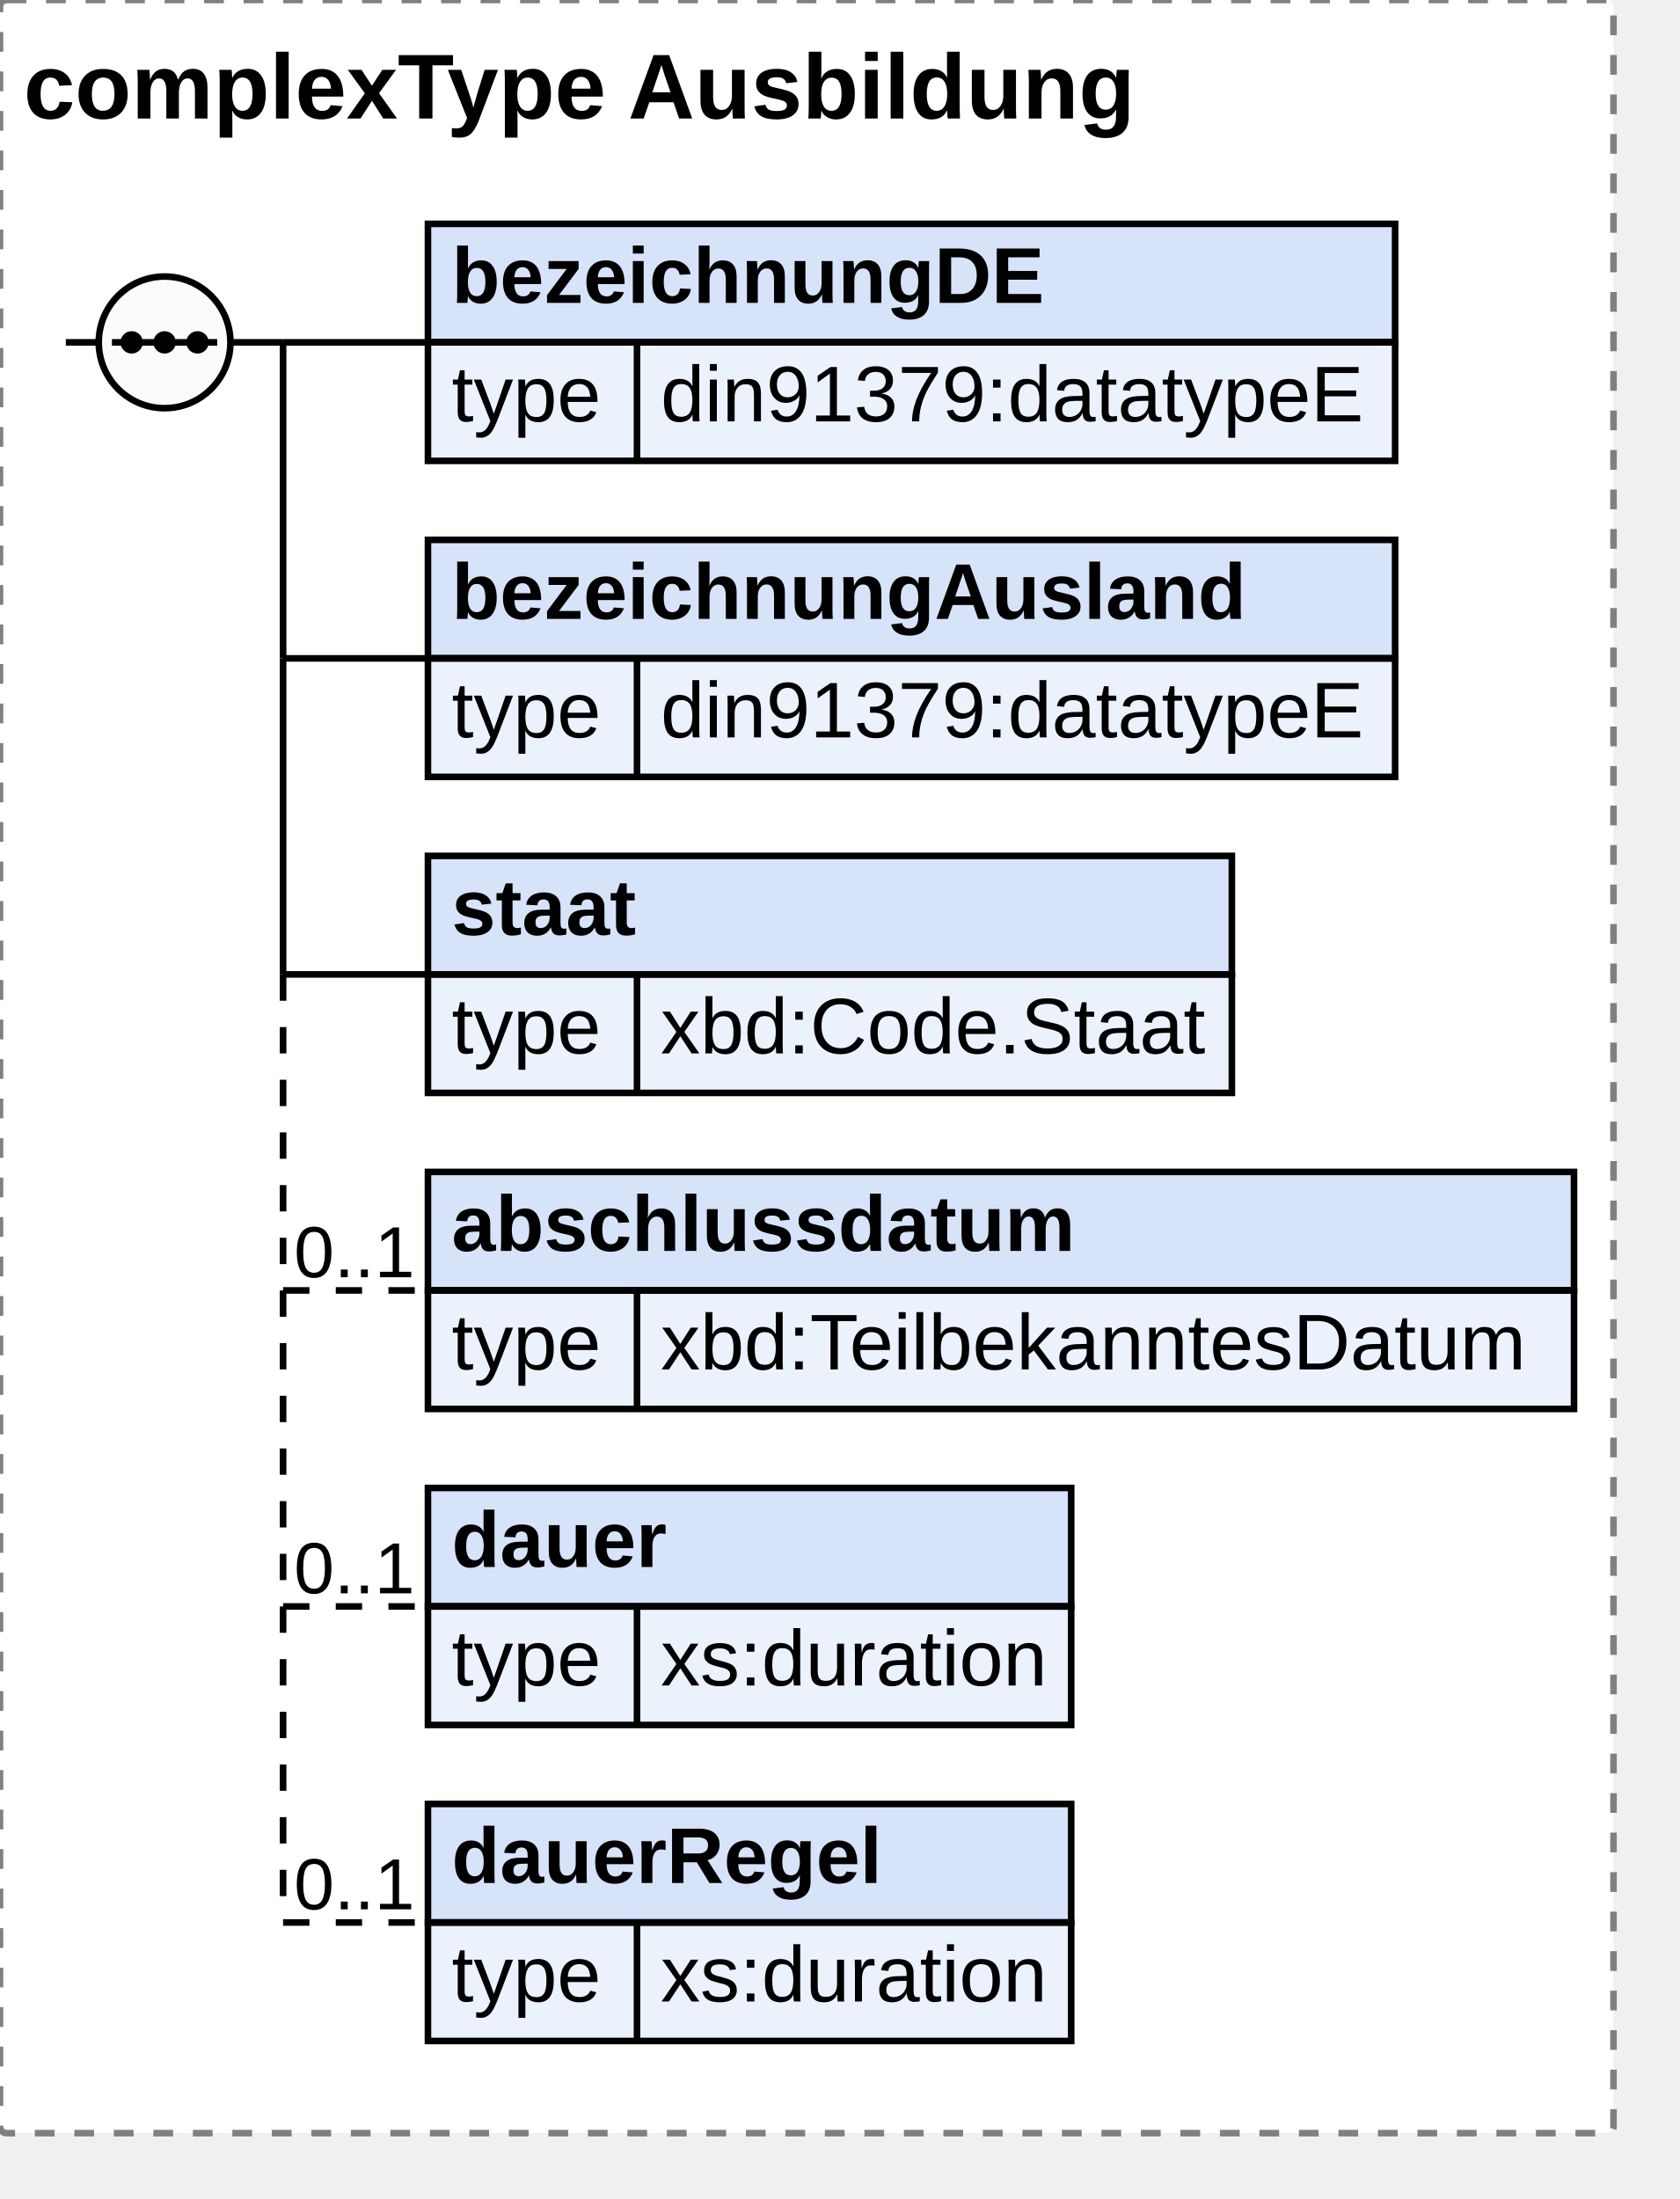
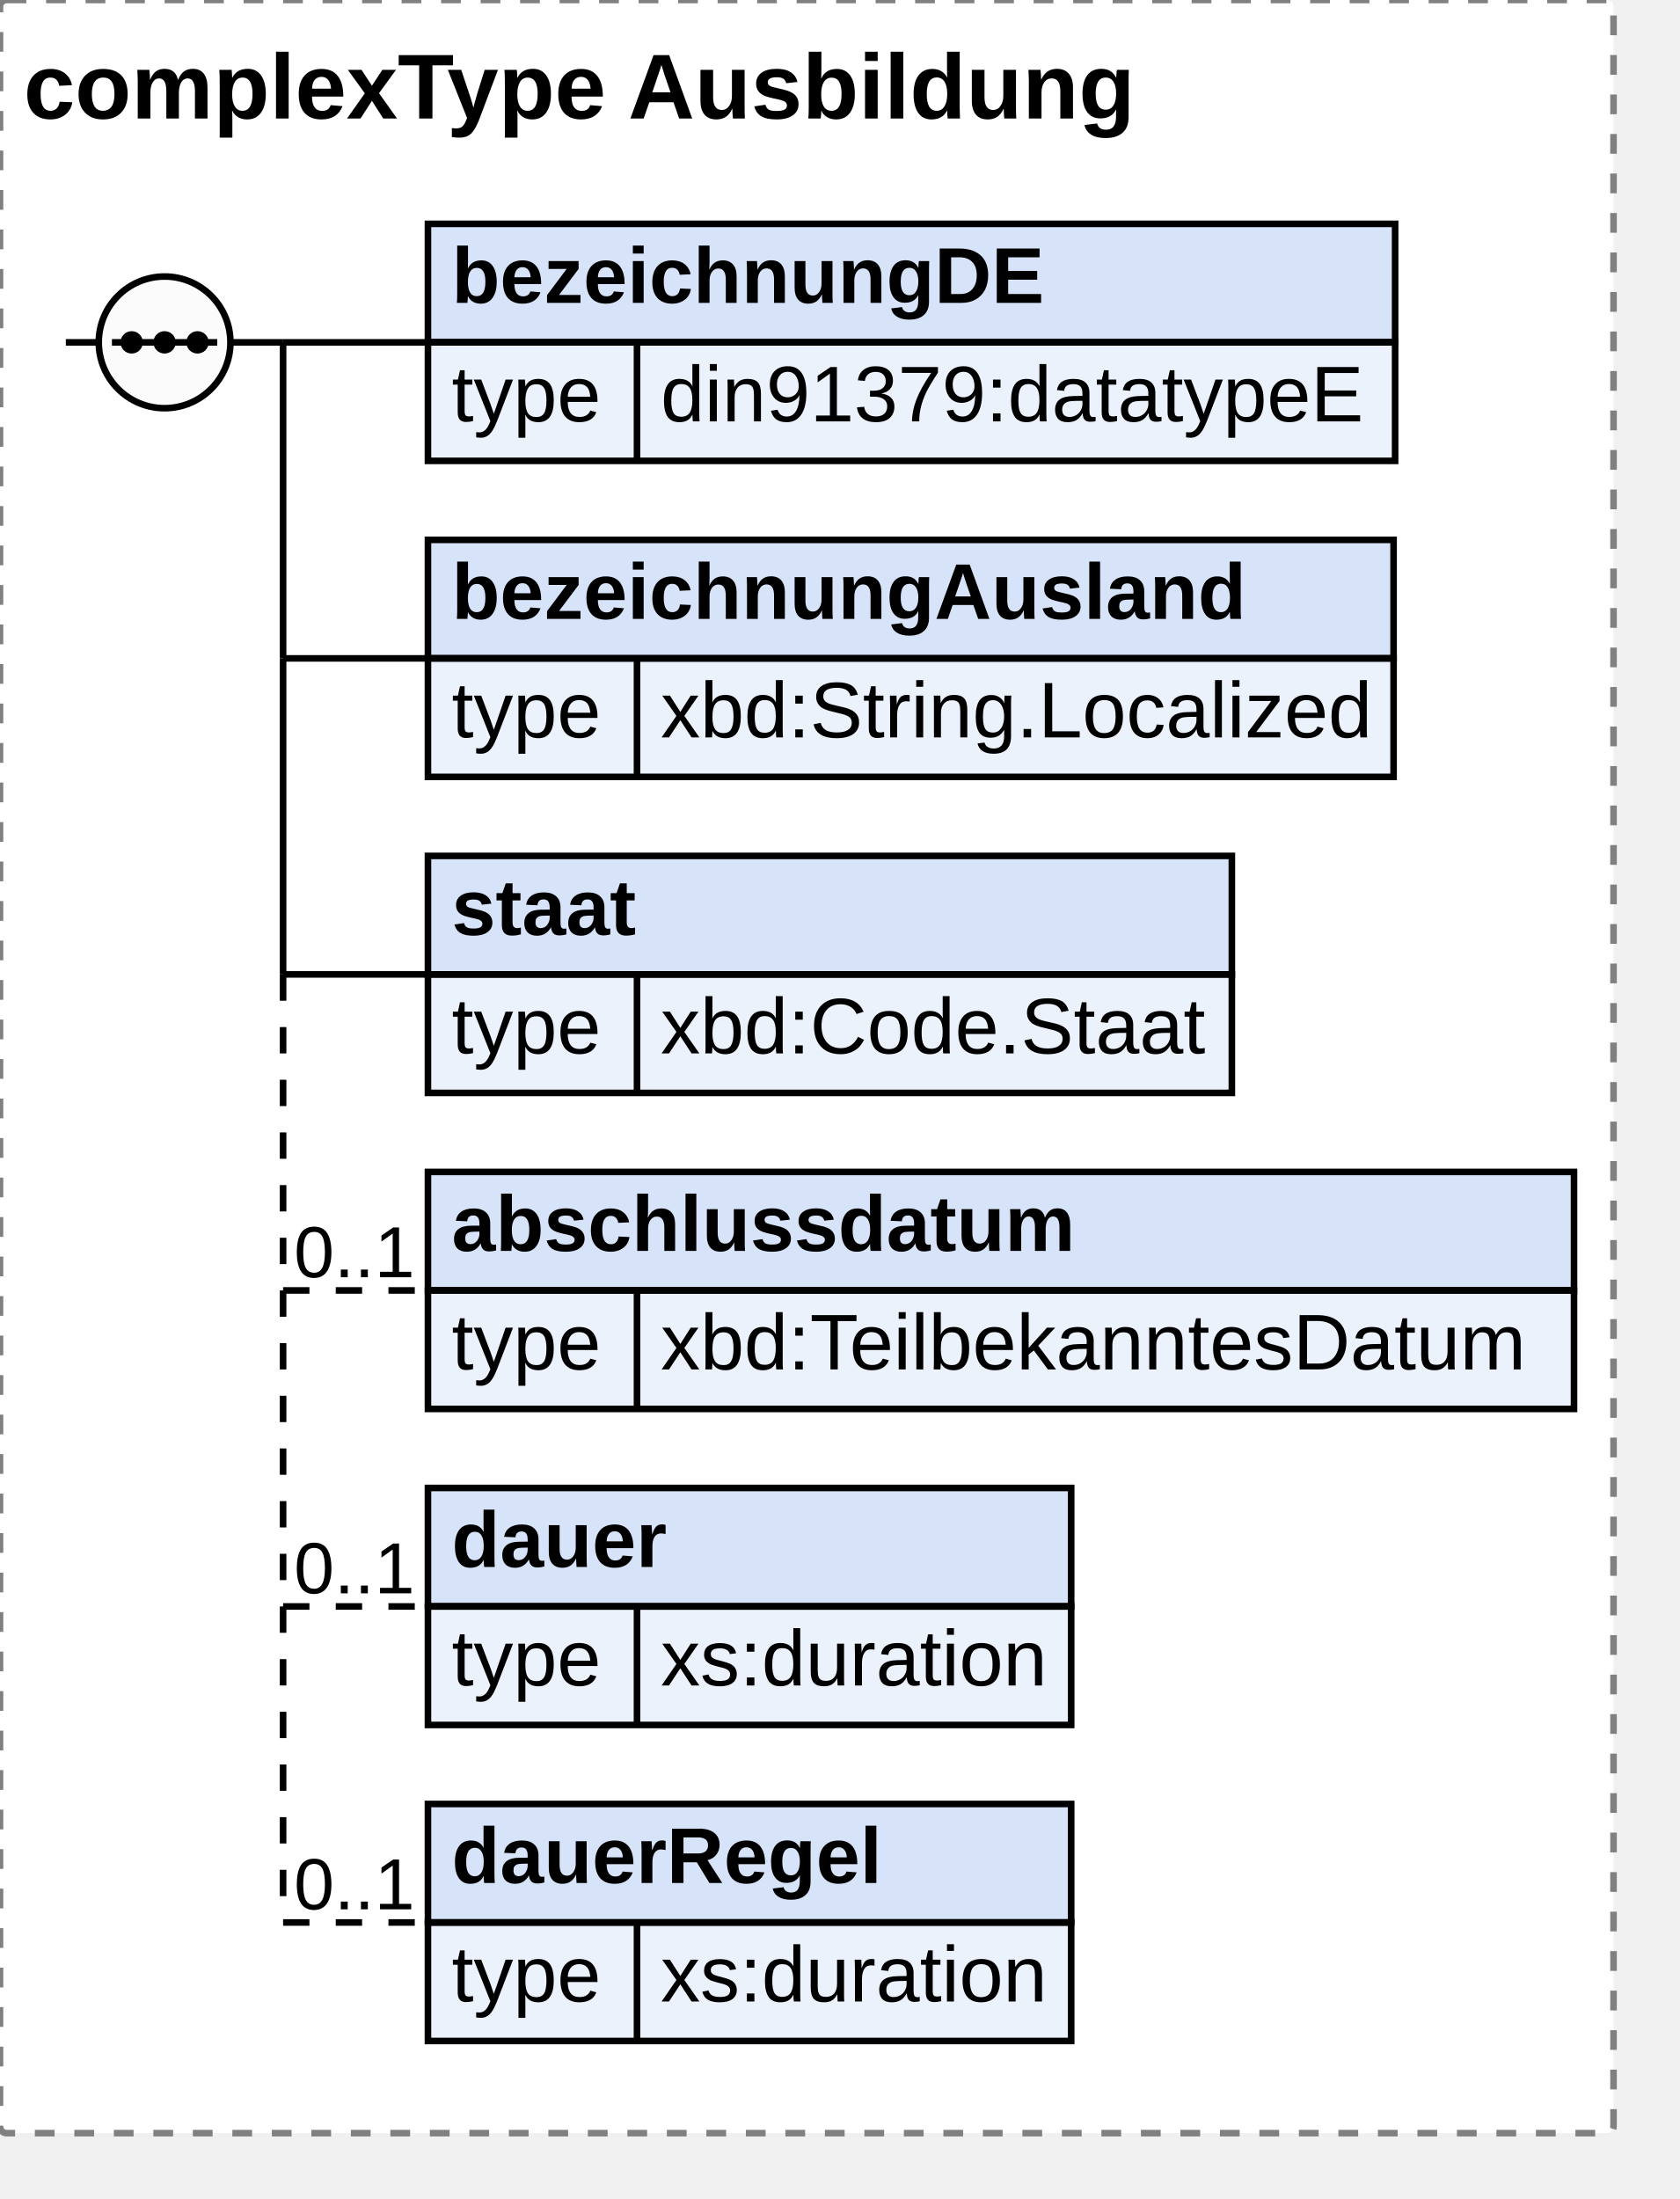
<svg xmlns="http://www.w3.org/2000/svg" width="255.078" height="334">
  <defs>
    <style type="text/css">
                        text {
                            font-family: 'Arial';
                            fill: black;
                        }
                        text.at {
                            font-family: 'Arial';
                            fill: rgb(242, 152, 0);
                        }
                        line {
                            stroke: black;
                        }
                        line.type-structure {
                            stroke: black;
                        }
                        line.type-structure-optional {
                            stroke: black;
                            stroke-dasharray: 4, 4;
                        }
                        rect.attribute-upper {
                            stroke: black;
                            fill: rgb(255, 239, 211);
                        }
                        rect.element-upper {
                            stroke: black;
                            fill: rgb(215, 227, 249);
                        }
                        rect.element-lower {
                            stroke: black;
                            fill: rgb(236, 242, 252);
                        }
                        a text {
                            fill: black;
                        } 
                    </style>
  </defs>
  <rect width="245.078" height="324" stroke-dasharray="3,3" rx="1" ry="1" style="stroke: grey;fill: white;" />
  <text font-size="14" x="3.6" y="18" font-weight="bold">complexType Ausbildung</text>
  <g transform="translate(10,34)">
    <g transform="translate(55,0)">
      <rect width="146.906" height="18" class="element-upper" />
      <rect width="146.906" height="18" y="18" class="element-lower" />
      <text font-size="12" x="3.6" y="12" font-weight="bold">bezeichnungDE</text>
      <line x1="0" y1="18" x2="146.906" y2="18" />
      <text font-size="12" fill="grey" x="3.6" y="30">type</text>
      <line x1="31.753" y1="18" x2="31.753" y2="36" />
      <text font-size="12" x="35.353" y="30">din91379:datatypeE</text>
      <g transform="translate(146.9062,0)" />
    </g>
    <line x1="33" y1="18" x2="55" y2="18" class="type-structure-required" />
    <text font-size="11" fill="black" x="53" y="16" text-anchor="end" />
    <line x1="33" y1="18" x2="33" y2="18" class="type-structure-required" />
    <g transform="translate(55,48)">
-       <rect width="146.906" height="18" class="element-upper" />
-       <rect width="146.906" height="18" y="18" class="element-lower" />
+       <rect width="146.672" height="18" class="element-upper" />
+       <rect width="146.672" height="18" y="18" class="element-lower" />
      <text font-size="12" x="3.6" y="12" font-weight="bold">bezeichnungAusland</text>
-       <line x1="0" y1="18" x2="146.906" y2="18" />
+       <line x1="0" y1="18" x2="146.672" y2="18" />
      <text font-size="12" fill="grey" x="3.6" y="30">type</text>
      <line x1="31.753" y1="18" x2="31.753" y2="36" />
-       <text font-size="12" x="35.353" y="30">din91379:datatypeE</text>
-       <g transform="translate(146.9062,0)" />
+       <text font-size="12" x="35.353" y="30">xbd:String.Localized</text>
+       <g transform="translate(146.6719,0)" />
    </g>
    <line x1="33" y1="66" x2="55" y2="66" class="type-structure-required" />
    <text font-size="11" fill="black" x="53" y="64" text-anchor="end" />
    <line x1="33" y1="18" x2="33" y2="66" class="type-structure-required" />
    <g transform="translate(55,96)">
      <rect width="122.109" height="18" class="element-upper" />
      <rect width="122.109" height="18" y="18" class="element-lower" />
      <text font-size="12" x="3.6" y="12" font-weight="bold">staat</text>
      <line x1="0" y1="18" x2="122.109" y2="18" />
      <text font-size="12" fill="grey" x="3.6" y="30">type</text>
      <line x1="31.753" y1="18" x2="31.753" y2="36" />
      <text font-size="12" x="35.353" y="30">xbd:Code.Staat</text>
      <g transform="translate(122.1094,0)" />
    </g>
    <line x1="33" y1="114" x2="55" y2="114" class="type-structure-required" />
    <text font-size="11" fill="black" x="53" y="112" text-anchor="end" />
    <line x1="33" y1="66" x2="33" y2="114" class="type-structure-required" />
    <g transform="translate(55,144)">
      <rect width="174.078" height="18" class="element-upper" />
      <rect width="174.078" height="18" y="18" class="element-lower" />
      <text font-size="12" x="3.6" y="12" font-weight="bold">abschlussdatum</text>
      <line x1="0" y1="18" x2="174.078" y2="18" />
      <text font-size="12" fill="grey" x="3.6" y="30">type</text>
      <line x1="31.753" y1="18" x2="31.753" y2="36" />
      <text font-size="12" x="35.353" y="30">xbd:TeilbekanntesDatum</text>
      <g transform="translate(174.0781,0)" />
    </g>
    <line x1="33" y1="162" x2="55" y2="162" class="type-structure-optional" />
    <text font-size="11" fill="black" x="53" y="160" text-anchor="end">0..1</text>
    <line x1="33" y1="114" x2="33" y2="162" class="type-structure-optional" />
    <g transform="translate(55,192)">
      <rect width="97.703" height="18" class="element-upper" />
      <rect width="97.703" height="18" y="18" class="element-lower" />
      <text font-size="12" x="3.6" y="12" font-weight="bold">dauer</text>
      <line x1="0" y1="18" x2="97.703" y2="18" />
      <text font-size="12" fill="grey" x="3.6" y="30">type</text>
      <line x1="31.753" y1="18" x2="31.753" y2="36" />
      <text font-size="12" x="35.353" y="30">xs:duration</text>
      <g transform="translate(97.70312,0)" />
    </g>
    <line x1="33" y1="210" x2="55" y2="210" class="type-structure-optional" />
    <text font-size="11" fill="black" x="53" y="208" text-anchor="end">0..1</text>
    <line x1="33" y1="162" x2="33" y2="210" class="type-structure-optional" />
    <g transform="translate(55,240)">
      <rect width="97.703" height="18" class="element-upper" />
      <rect width="97.703" height="18" y="18" class="element-lower" />
      <text font-size="12" x="3.6" y="12" font-weight="bold">dauerRegel</text>
      <line x1="0" y1="18" x2="97.703" y2="18" />
      <text font-size="12" fill="grey" x="3.6" y="30">type</text>
      <line x1="31.753" y1="18" x2="31.753" y2="36" />
      <text font-size="12" x="35.353" y="30">xs:duration</text>
      <g transform="translate(97.70312,0)" />
    </g>
    <line x1="33" y1="258" x2="55" y2="258" class="type-structure-optional" />
    <text font-size="11" fill="black" x="53" y="256" text-anchor="end">0..1</text>
    <line x1="33" y1="210" x2="33" y2="258" class="type-structure-optional" />
    <circle cx="15" cy="18" r="10" stroke="black" fill="rgb(251, 251, 251)" />
    <line x1="0" y1="18" x2="5" y2="18" class="type-structure-required" />
    <line x1="25" y1="18" x2="33" y2="18" class="type-structure-required" />
    <circle cx="10" cy="18" r="1.2" stroke="black" fill="black" />
    <circle cx="15" cy="18" r="1.2" stroke="black" fill="black" />
    <circle cx="20" cy="18" r="1.2" stroke="black" fill="black" />
    <line x1="7" y1="18" x2="23" y2="18" />
  </g>
</svg>
